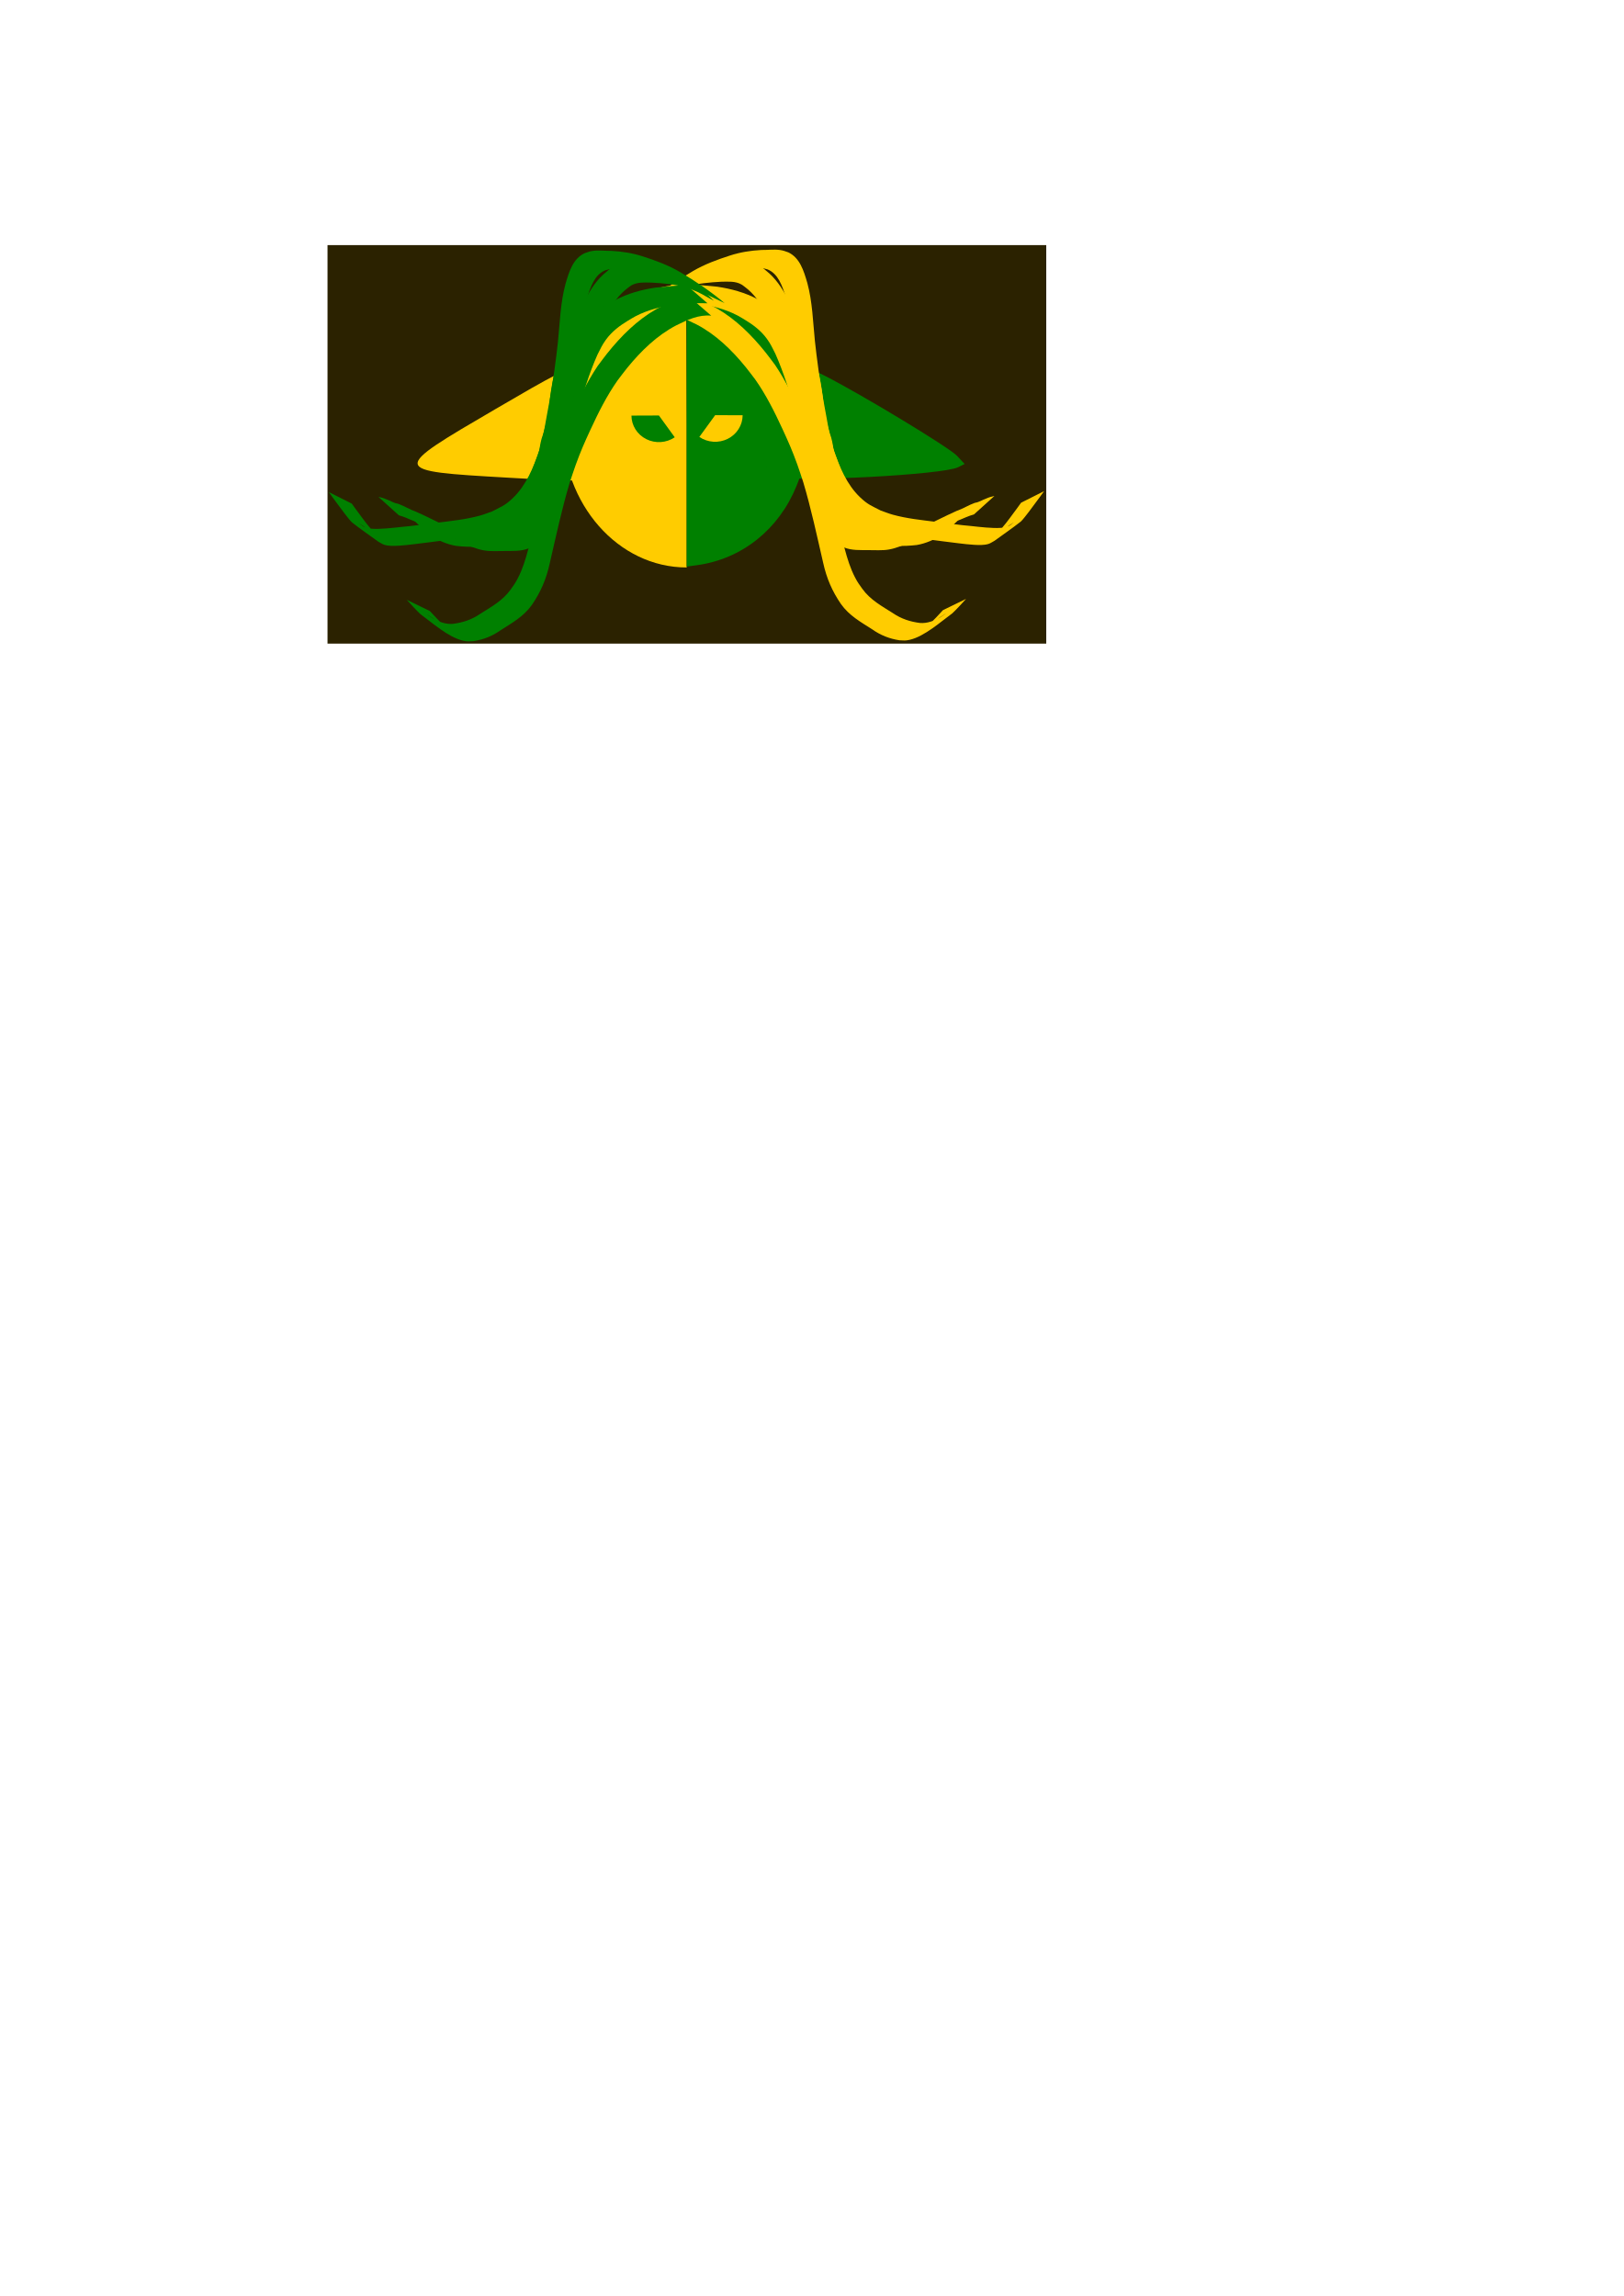
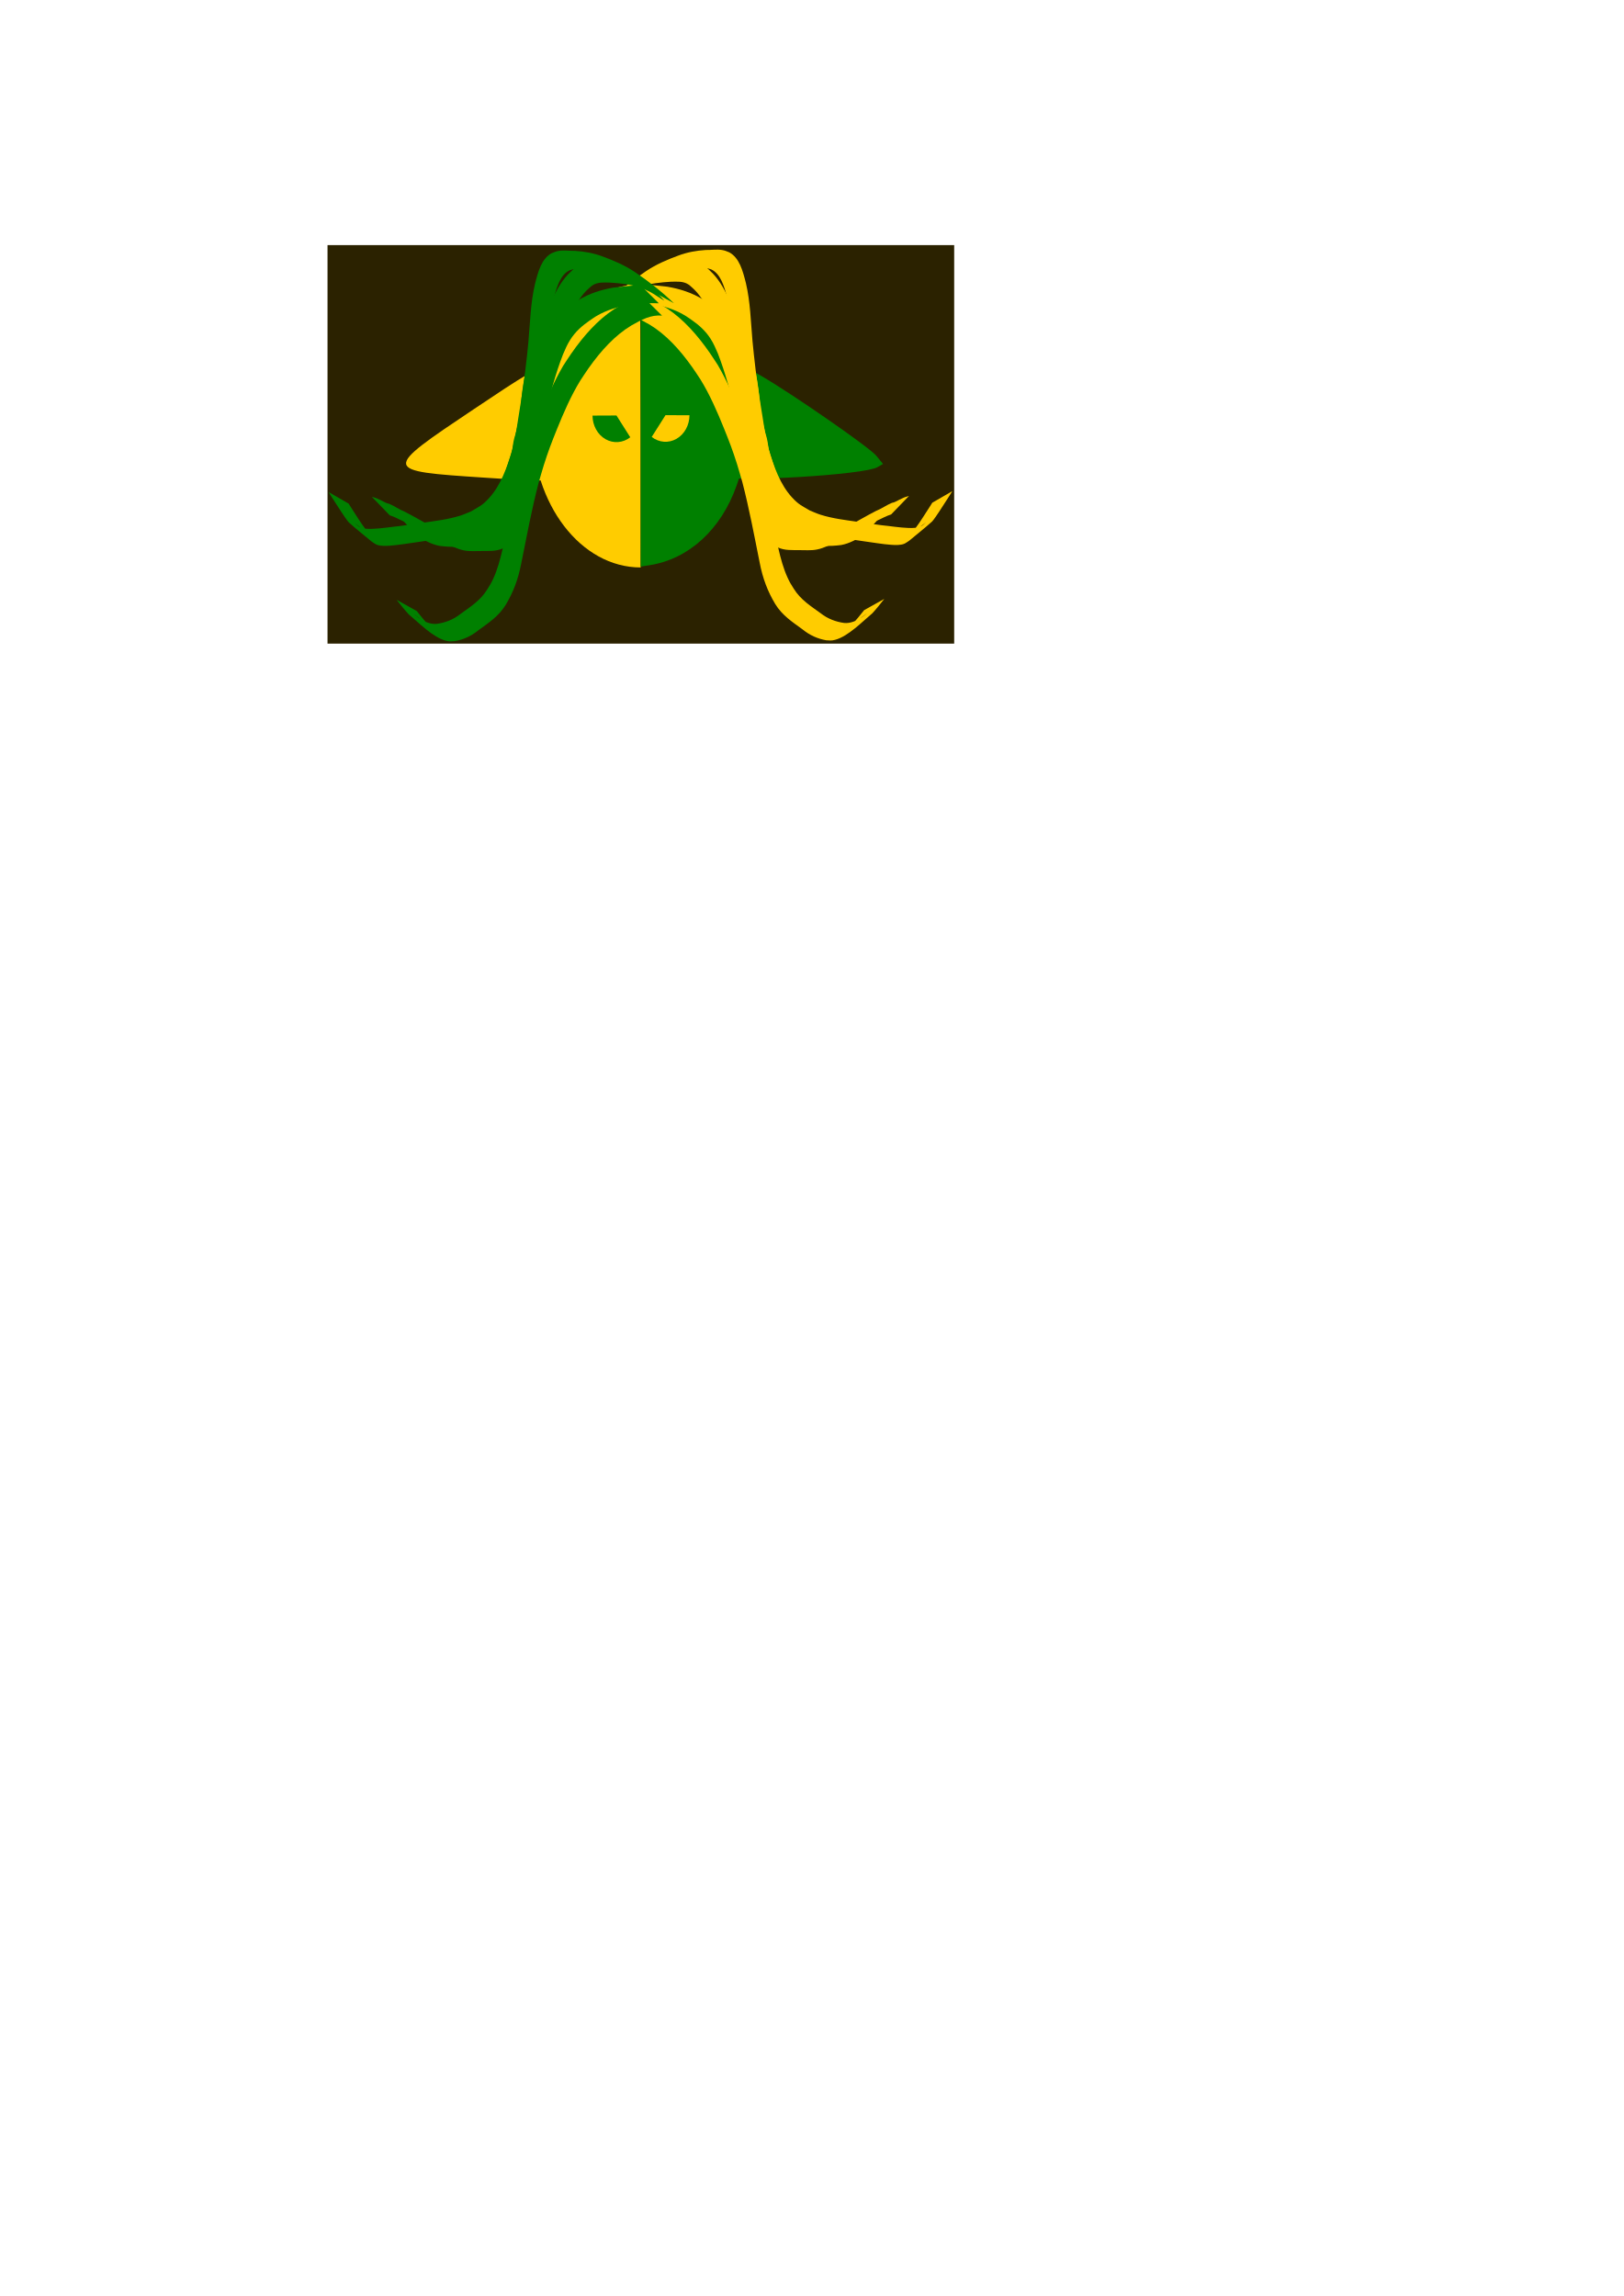
<svg xmlns="http://www.w3.org/2000/svg" width="210mm" height="297mm" viewBox="0 0 210 297" version="1.1" id="svg8">
  <defs id="defs2" />
  <g id="layer5">
-     <rect style="fill:#2b2200;stroke-width:0.188" id="rect25" width="92.957" height="51.549" x="42.359" y="31.706" ry="0" />
+     <rect style="fill:#2b2200;stroke-width:0.176" id="rect25" width="81.05" height="51.549" x="42.359" y="31.706" ry="0" />
  </g>
  <g id="layer1">
-     <path style="fill:#ffcc00;stroke-width:0.243" id="path64-2" d="M 73.404,-88.811 A 18.308,16.071 0 0 1 55.135,-72.74 18.308,16.071 0 0 1 36.789,-88.744 l 18.308,-0.067 z" transform="rotate(90)" />
+     <path style="fill:#ffcc00;stroke-width:0.227" id="path64-2" d="m 73.404,-82.861 a 18.308,14.013 0 0 1 -18.27,14.013 18.308,14.013 0 0 1 -18.346,-13.954 l 18.308,-0.058 z" transform="rotate(90)" />
  </g>
  <g id="layer2">
-     <path style="fill:#ffcc00;stroke-width:0.265" id="path112-4-0" d="m -151.876,-19.574 c 0,9.258 0,9.258 -8.018,4.629 -8.018,-4.629 -8.018,-4.629 0,-9.258 8.018,-4.629 8.018,-4.629 8.018,4.629 z" transform="matrix(1.81178,-0.445871,-0.1674725,-0.9621859,351.3297,-32.79106)" />
-     <path style="fill:#008000;stroke-width:0.245" d="m 88.811,55.096 v -18.194 h 1.088 c 0.598,0 1.867,0.237 2.82,0.527 7.084,2.154 11.885,9.22 11.899,17.514 0.005,3.093 -0.329,4.758 -1.58,7.866 -2.288,5.685 -7.104,9.523 -12.934,10.306 l -1.292,0.174 z" id="path42" />
-     <path style="fill:#008000;stroke-width:0.245" d="m 100.637,61.663 c -0.931,-0.262 -1.759,-1.165 -1.906,-2.079 -0.224,-1.395 1.014,-8.999 1.777,-10.91 0.782,-1.96 2.372,-1.986 6.096,-0.101 4.718,2.389 16.143,9.3 17.153,10.375 l 1.002,1.067 -0.829,0.418 c -1.939,0.979 -20.671,1.968 -23.293,1.23 z" id="path44" />
+     <path style="fill:#ffcc00;stroke-width:0.265" id="path112-4-0" d="m -151.876,-19.574 c 0,9.258 0,9.258 -8.018,4.629 -8.018,-4.629 -8.018,-4.629 0,-9.258 8.018,-4.629 8.018,-4.629 8.018,4.629 z" transform="matrix(1.57972,-0.445871,-0.1460219,-0.9621859,311.7555,-32.79106)" />
+     <path style="fill:#008000;stroke-width:0.229" d="m 82.861,55.096 v -18.194 h 0.949 c 0.522,0 1.628,0.237 2.459,0.527 6.177,2.154 10.362,9.22 10.375,17.514 0.004,3.093 -0.287,4.758 -1.378,7.866 -1.995,5.685 -6.194,9.523 -11.277,10.306 l -1.127,0.174 z" id="path42" />
+     <path style="fill:#008000;stroke-width:0.229" d="m 93.172,61.663 c -0.812,-0.262 -1.534,-1.165 -1.662,-2.079 -0.196,-1.395 0.884,-8.999 1.549,-10.91 0.682,-1.96 2.069,-1.986 5.315,-0.101 4.114,2.389 14.075,9.3 14.956,10.375 l 0.874,1.067 -0.723,0.418 c -1.691,0.979 -18.023,1.968 -20.309,1.23 z" id="path44" />
  </g>
  <g id="layer3">
-     <path style="fill:#ffcc00;stroke-width:0.243" id="path47" d="m 87.826,36.331 c 0.723,-0.316 1.388,-0.79 2.116,-1.093 0.336,-0.14 1.031,-0.361 1.37,-0.473 1.514,-0.383 3.061,-0.523 4.604,-0.598 0.902,-0.029 1.896,-0.074 2.711,0.474 0.164,0.11 0.31,0.253 0.464,0.38 1.213,0.954 2.039,2.218 2.813,3.654 0.895,1.661 1.735,3.371 2.465,5.144 0.729,1.781 1.358,3.622 1.742,5.552 0.255,1.285 0.366,2.596 0.513,3.902 0.196,0.978 0.432,1.954 0.731,2.896 0.23,0.597 0.336,1.236 0.433,1.878 0.264,1.252 0.442,2.529 0.626,3.801 0.125,1.23 0.458,2.32 0.934,3.411 0.468,0.815 0.96,1.703 1.686,2.229 0.146,0.106 0.307,0.183 0.46,0.275 1.43,0.558 2.953,0.563 4.443,0.611 1.737,0.003 3.479,0.116 5.205,-0.154 1.197,-0.245 2.29,-0.829 3.361,-1.479 0,0 -2.545,2.418 -2.545,2.418 v 0 c -1.081,0.618 -2.196,1.143 -3.394,1.341 -1.735,0.204 -3.479,0.113 -5.22,0.101 -1.54,-0.045 -3.121,-0.063 -4.583,-0.711 -0.164,-0.108 -0.335,-0.202 -0.492,-0.324 -0.749,-0.585 -1.263,-1.516 -1.762,-2.377 -0.502,-1.147 -0.848,-2.227 -0.975,-3.524 -0.166,-1.267 -0.338,-2.542 -0.663,-3.768 -0.101,-0.617 -0.207,-1.237 -0.405,-1.823 -0.288,-0.98 -0.527,-1.985 -0.728,-2.995 -0.136,-1.299 -0.279,-2.596 -0.475,-3.885 -0.346,-1.912 -0.922,-3.751 -1.676,-5.49 -0.753,-1.742 -1.545,-3.465 -2.451,-5.102 -0.78,-1.379 -1.588,-2.59 -2.792,-3.483 -0.146,-0.105 -0.284,-0.226 -0.437,-0.315 -0.8,-0.462 -1.743,-0.37 -2.602,-0.361 -1.528,0.08 -3.065,0.208 -4.551,0.664 -0.514,0.18 -0.856,0.286 -1.355,0.516 -0.741,0.34 -1.437,0.803 -2.173,1.159 0,0 2.602,-2.452 2.602,-2.452 z" />
-     <path style="fill:#ffcc00;stroke-width:0.243" id="path49" d="m 88.744,36.789 c 1.346,0.014 2.686,0.173 4.027,0.299 1.789,0.267 3.587,0.748 5.239,1.631 0.331,0.177 0.649,0.387 0.973,0.581 1.078,0.659 2.164,1.42 2.953,2.543 0.474,0.675 0.71,1.254 1.079,2.022 1.064,2.525 1.901,5.179 2.689,7.841 0.494,1.55 0.89,3.141 1.415,4.677 0.216,0.633 0.617,1.665 0.852,2.283 0.721,1.903 1.407,3.823 2.135,5.722 0.36,0.947 0.547,1.97 0.844,2.945 0.2,0.594 0.513,1.09 1.022,1.322 0.957,0.26 1.956,0.23 2.933,0.246 0.882,-0.024 1.771,0.081 2.645,-0.108 0.575,-0.124 0.998,-0.301 1.559,-0.506 1.544,-0.702 3.054,-1.502 4.602,-2.192 0.817,-0.278 1.567,-0.765 2.379,-1.053 0.526,-0.068 0.976,-0.386 1.478,-0.561 0.338,-0.155 0.69,-0.248 1.045,-0.325 0,0 -2.645,2.386 -2.645,2.386 v 0 c -0.348,0.099 -0.69,0.218 -1.027,0.362 -0.485,0.208 -0.962,0.427 -1.469,0.552 -0.771,0.324 -1.52,0.724 -2.305,1.007 -1.541,0.69 -3.041,1.504 -4.595,2.152 -0.659,0.224 -0.941,0.348 -1.61,0.467 -0.889,0.158 -1.785,0.067 -2.679,0.079 -1.024,-0.012 -2.092,0.059 -3.075,-0.331 -0.551,-0.353 -0.927,-0.897 -1.148,-1.599 -0.275,-0.977 -0.476,-1.985 -0.792,-2.946 -0.663,-1.934 -1.305,-3.878 -2.051,-5.769 -0.069,-0.179 -0.815,-2.105 -0.881,-2.296 -0.529,-1.537 -0.885,-3.153 -1.39,-4.701 -0.776,-2.64 -1.565,-5.294 -2.67,-7.77 -0.402,-0.786 -0.587,-1.227 -1.081,-1.91 -0.777,-1.075 -1.801,-1.836 -2.853,-2.471 -0.318,-0.186 -0.629,-0.389 -0.953,-0.558 -1.644,-0.859 -3.431,-1.295 -5.209,-1.517 -1.374,-0.113 -2.751,-0.24 -4.13,-0.175 0,0 2.694,-2.327 2.694,-2.327 z" />
-     <path style="fill:#ffcc00;stroke-width:0.243" id="path51" d="m 88.269,38.39 c 1.591,-0.024 3.055,0.757 4.473,1.525 2.4,1.378 4.465,3.411 6.291,5.698 0.417,0.522 0.811,1.069 1.217,1.604 1.348,2.015 2.434,4.24 3.473,6.491 0.831,1.8 1.264,2.74 1.955,4.616 0.282,0.767 0.53,1.552 0.794,2.328 1.051,3.391 1.851,6.877 2.77,10.318 0.343,1.285 0.738,2.561 1.338,3.712 0.365,0.7 0.5,0.85 0.939,1.475 1.049,1.464 2.564,2.26 3.963,3.154 1.088,0.748 2.268,1.119 3.506,1.273 0.927,0.076 1.827,-0.269 2.653,-0.75 0.225,-0.131 0.873,-0.585 0.651,-0.447 -0.71,0.441 -1.41,0.904 -2.115,1.356 0.628,-0.556 1.204,-1.187 1.78,-1.817 0,0 2.986,-1.454 2.986,-1.454 v 0 c -0.579,0.637 -1.156,1.278 -1.774,1.862 -1.489,1.08 -3.574,2.979 -5.512,3.428 -0.577,0.134 -0.76,0.088 -1.328,0.062 -1.274,-0.198 -2.425,-0.636 -3.536,-1.424 -1.435,-0.921 -2.969,-1.76 -4.035,-3.276 -1.122,-1.639 -1.848,-3.294 -2.3,-5.348 -0.805,-3.488 -1.554,-6.997 -2.571,-10.409 -0.26,-0.772 -0.503,-1.553 -0.78,-2.316 -0.66,-1.816 -1.124,-2.865 -1.928,-4.604 -1.031,-2.229 -2.13,-4.418 -3.511,-6.372 -0.406,-0.527 -0.799,-1.067 -1.217,-1.581 -1.831,-2.257 -3.902,-4.236 -6.33,-5.508 -1.454,-0.722 -2.942,-1.431 -4.551,-1.267 0,0 2.698,-2.331 2.698,-2.331 z" />
-     <path style="fill:#ffcc00;stroke-width:0.243" id="path53" d="m 83.817,39.112 c 1.83,-1.532 3.788,-2.864 5.794,-4.04 1.527,-0.894 3.153,-1.485 4.789,-2.014 1.326,-0.433 2.688,-0.645 4.059,-0.721 0.802,0.015 1.615,-0.113 2.415,0.001 0.447,0.064 0.664,0.161 1.09,0.309 1.469,0.713 1.975,2.31 2.455,3.976 0.657,2.428 0.722,4.98 0.976,7.49 0.059,0.579 0.134,1.156 0.201,1.735 0.327,2.749 0.795,5.466 1.307,8.173 0.126,0.666 0.224,1.34 0.369,2.001 0.15,0.682 0.342,1.35 0.514,2.026 0.767,2.339 1.751,4.651 3.431,6.257 1.037,0.99 1.48,1.106 2.694,1.738 0.523,0.179 1.039,0.392 1.569,0.538 1.816,0.501 3.693,0.689 5.542,0.922 3.41,0.43 0.248,0.048 3.508,0.436 1.329,0.112 2.658,0.316 3.992,0.355 0.565,0.016 1.343,0.022 1.892,-0.224 0.264,-0.118 0.486,-0.343 0.728,-0.514 -0.697,0.438 -1.359,0.969 -2.092,1.314 -0.228,0.108 0.371,-0.384 0.548,-0.587 0.707,-0.811 1.334,-1.728 1.989,-2.597 0.158,-0.219 0.317,-0.438 0.475,-0.657 0,0 2.973,-1.496 2.973,-1.496 v 0 c -0.161,0.223 -0.321,0.446 -0.482,0.67 -0.498,0.664 -0.986,1.34 -1.487,2.002 -0.16,0.211 -0.843,1.104 -1.031,1.253 -1.106,0.874 -2.262,1.656 -3.393,2.484 -0.261,0.137 -0.507,0.322 -0.782,0.412 -0.568,0.187 -1.323,0.154 -1.897,0.119 -1.308,-0.08 -2.61,-0.29 -3.912,-0.438 -1.788,-0.235 -3.58,-0.453 -5.365,-0.711 -1.054,-0.152 -2.672,-0.397 -3.723,-0.695 -0.542,-0.154 -1.068,-0.38 -1.602,-0.571 -1.266,-0.681 -1.686,-0.786 -2.763,-1.839 -1.707,-1.668 -2.681,-4.045 -3.463,-6.444 -0.179,-0.682 -0.384,-1.354 -0.537,-2.045 -0.147,-0.66 -0.239,-1.335 -0.363,-2.001 -0.503,-2.711 -0.969,-5.431 -1.366,-8.168 -0.075,-0.579 -0.161,-1.156 -0.225,-1.737 -0.273,-2.468 -0.316,-4.99 -1.003,-7.37 -0.479,-1.495 -0.995,-3.047 -2.373,-3.607 -1.138,-0.348 -2.267,-0.29 -3.432,-0.218 -1.343,0.103 -2.678,0.312 -3.977,0.749 -1.636,0.542 -3.255,1.171 -4.772,2.093 -1.44,0.878 -0.701,0.445 1.525,-1.114 0.176,-0.123 -0.357,0.235 -0.532,0.36 -0.308,0.22 -0.585,0.446 -0.883,0.682 -0.098,0.077 -0.196,0.154 -0.294,0.23 0,0 -3.089,1.482 -3.089,1.482 z" />
-     <path style="fill:#008000;stroke-width:0.243" id="path47-7" d="m 89.729,36.445 c -0.723,-0.316 -1.388,-0.79 -2.116,-1.093 -0.336,-0.14 -1.031,-0.361 -1.37,-0.473 -1.514,-0.383 -3.061,-0.523 -4.604,-0.598 -0.902,-0.029 -1.896,-0.074 -2.711,0.474 -0.164,0.11 -0.31,0.253 -0.464,0.38 -1.213,0.954 -2.039,2.218 -2.813,3.654 -0.895,1.661 -1.735,3.371 -2.465,5.144 -0.729,1.781 -1.358,3.622 -1.742,5.552 -0.255,1.285 -0.366,2.596 -0.513,3.902 -0.196,0.978 -0.432,1.954 -0.731,2.896 -0.23,0.597 -0.336,1.236 -0.433,1.878 -0.264,1.252 -0.442,2.529 -0.626,3.801 -0.125,1.23 -0.458,2.32 -0.934,3.411 -0.468,0.815 -0.96,1.703 -1.686,2.229 -0.146,0.106 -0.307,0.183 -0.46,0.275 -1.43,0.558 -2.953,0.563 -4.443,0.611 -1.737,0.003 -3.479,0.116 -5.205,-0.154 -1.197,-0.245 -2.29,-0.829 -3.361,-1.479 0,0 2.545,2.418 2.545,2.418 v 0 c 1.081,0.618 2.196,1.143 3.394,1.341 1.735,0.204 3.479,0.113 5.22,0.101 1.54,-0.045 3.121,-0.063 4.583,-0.711 0.164,-0.108 0.335,-0.202 0.492,-0.324 0.749,-0.585 1.263,-1.516 1.762,-2.377 0.502,-1.147 0.848,-2.227 0.975,-3.524 0.166,-1.267 0.338,-2.542 0.663,-3.768 0.101,-0.617 0.207,-1.237 0.405,-1.823 0.288,-0.98 0.527,-1.985 0.728,-2.995 0.136,-1.299 0.279,-2.596 0.475,-3.885 0.346,-1.912 0.922,-3.751 1.676,-5.49 0.753,-1.742 1.545,-3.465 2.451,-5.102 0.78,-1.379 1.588,-2.59 2.792,-3.483 0.146,-0.105 0.284,-0.226 0.437,-0.315 0.8,-0.462 1.743,-0.37 2.602,-0.361 1.528,0.08 3.065,0.208 4.551,0.664 0.514,0.18 0.856,0.286 1.355,0.516 0.741,0.34 1.437,0.803 2.173,1.159 0,0 -2.602,-2.452 -2.602,-2.452 z" />
-     <path style="fill:#008000;stroke-width:0.243" id="path49-8" d="m 88.811,36.903 c -1.346,0.014 -2.686,0.173 -4.027,0.299 -1.789,0.267 -3.587,0.748 -5.239,1.631 -0.331,0.177 -0.649,0.387 -0.973,0.581 -1.078,0.659 -2.164,1.42 -2.953,2.543 -0.474,0.675 -0.71,1.254 -1.079,2.022 -1.064,2.525 -1.901,5.179 -2.689,7.841 -0.494,1.55 -0.89,3.141 -1.415,4.677 -0.216,0.633 -0.617,1.665 -0.852,2.283 -0.721,1.903 -1.407,3.823 -2.135,5.722 -0.36,0.947 -0.547,1.97 -0.844,2.945 -0.2,0.594 -0.513,1.09 -1.022,1.322 -0.957,0.26 -1.956,0.23 -2.933,0.246 -0.882,-0.024 -1.771,0.081 -2.645,-0.108 -0.575,-0.124 -0.998,-0.301 -1.559,-0.506 -1.544,-0.702 -3.054,-1.502 -4.602,-2.192 -0.817,-0.278 -1.567,-0.765 -2.379,-1.053 -0.526,-0.068 -0.976,-0.386 -1.478,-0.561 -0.338,-0.155 -0.69,-0.248 -1.045,-0.325 0,0 2.645,2.386 2.645,2.386 v 0 c 0.348,0.099 0.69,0.218 1.027,0.362 0.485,0.208 0.962,0.427 1.469,0.552 0.771,0.324 1.52,0.724 2.305,1.007 1.541,0.69 3.041,1.504 4.595,2.152 0.659,0.224 0.941,0.348 1.61,0.467 0.889,0.158 1.785,0.067 2.679,0.079 1.024,-0.012 2.092,0.059 3.075,-0.331 0.551,-0.353 0.927,-0.897 1.148,-1.599 0.275,-0.977 0.476,-1.985 0.792,-2.946 0.663,-1.934 1.305,-3.878 2.051,-5.769 0.069,-0.179 0.815,-2.105 0.881,-2.296 0.529,-1.537 0.885,-3.153 1.39,-4.701 0.776,-2.64 1.565,-5.294 2.67,-7.77 0.402,-0.786 0.587,-1.227 1.081,-1.91 0.777,-1.075 1.801,-1.836 2.853,-2.471 0.318,-0.186 0.629,-0.389 0.953,-0.558 1.644,-0.859 3.431,-1.295 5.209,-1.517 1.374,-0.113 2.751,-0.24 4.13,-0.175 0,0 -2.694,-2.327 -2.694,-2.327 z" />
-     <path style="fill:#008000;stroke-width:0.243" id="path51-1" d="m 89.285,38.505 c -1.591,-0.024 -3.055,0.757 -4.473,1.525 -2.4,1.378 -4.465,3.411 -6.291,5.698 -0.417,0.522 -0.811,1.069 -1.217,1.604 -1.348,2.015 -2.434,4.24 -3.473,6.491 -0.831,1.8 -1.264,2.74 -1.955,4.616 -0.283,0.767 -0.53,1.552 -0.794,2.328 -1.051,3.391 -1.851,6.877 -2.77,10.318 -0.343,1.285 -0.738,2.561 -1.338,3.712 -0.365,0.7 -0.5,0.85 -0.939,1.475 -1.049,1.464 -2.564,2.26 -3.963,3.154 -1.088,0.748 -2.268,1.119 -3.506,1.273 -0.927,0.076 -1.827,-0.269 -2.653,-0.75 -0.225,-0.131 -0.873,-0.585 -0.651,-0.447 0.71,0.441 1.41,0.904 2.115,1.356 -0.628,-0.556 -1.204,-1.187 -1.78,-1.817 0,0 -2.986,-1.454 -2.986,-1.454 v 0 c 0.579,0.637 1.156,1.278 1.774,1.862 1.489,1.08 3.574,2.979 5.512,3.428 0.577,0.134 0.76,0.088 1.328,0.062 1.274,-0.198 2.425,-0.636 3.536,-1.424 1.435,-0.921 2.969,-1.76 4.035,-3.276 1.122,-1.639 1.848,-3.294 2.3,-5.348 0.806,-3.488 1.554,-6.997 2.571,-10.409 0.26,-0.772 0.503,-1.553 0.78,-2.316 0.66,-1.816 1.124,-2.865 1.928,-4.604 1.031,-2.229 2.13,-4.418 3.511,-6.372 0.406,-0.527 0.799,-1.067 1.217,-1.581 1.831,-2.257 3.902,-4.236 6.33,-5.508 1.454,-0.722 2.942,-1.431 4.551,-1.267 0,0 -2.698,-2.331 -2.698,-2.331 z" />
-     <path style="fill:#008000;stroke-width:0.243" id="path53-9" d="m 93.738,39.226 c -1.83,-1.532 -3.788,-2.864 -5.794,-4.04 -1.527,-0.894 -3.153,-1.485 -4.789,-2.014 -1.326,-0.433 -2.688,-0.645 -4.059,-0.721 -0.802,0.015 -1.615,-0.113 -2.415,0.001 -0.447,0.064 -0.664,0.161 -1.09,0.309 -1.469,0.713 -1.975,2.31 -2.455,3.976 -0.657,2.428 -0.722,4.98 -0.976,7.49 -0.059,0.579 -0.134,1.156 -0.201,1.735 -0.327,2.749 -0.795,5.466 -1.307,8.173 -0.126,0.666 -0.224,1.34 -0.369,2.001 -0.15,0.682 -0.342,1.35 -0.514,2.026 -0.767,2.339 -1.751,4.651 -3.431,6.257 -1.037,0.99 -1.48,1.106 -2.694,1.738 -0.523,0.179 -1.039,0.392 -1.569,0.538 -1.816,0.501 -3.693,0.689 -5.542,0.922 -3.41,0.43 -0.248,0.048 -3.508,0.436 -1.329,0.112 -2.658,0.316 -3.992,0.355 -0.565,0.016 -1.343,0.022 -1.892,-0.224 -0.264,-0.118 -0.486,-0.343 -0.728,-0.514 0.697,0.438 1.359,0.969 2.092,1.314 0.228,0.108 -0.371,-0.384 -0.548,-0.587 -0.707,-0.811 -1.334,-1.728 -1.989,-2.597 -0.158,-0.219 -0.317,-0.438 -0.475,-0.657 0,0 -2.973,-1.496 -2.973,-1.496 v 0 c 0.161,0.223 0.321,0.446 0.482,0.67 0.498,0.664 0.986,1.34 1.487,2.002 0.16,0.211 0.843,1.104 1.031,1.253 1.106,0.874 2.262,1.656 3.393,2.484 0.261,0.137 0.507,0.322 0.782,0.412 0.568,0.187 1.323,0.154 1.897,0.119 1.308,-0.08 2.61,-0.29 3.912,-0.438 1.788,-0.235 3.58,-0.453 5.365,-0.711 1.054,-0.152 2.672,-0.397 3.723,-0.695 0.542,-0.154 1.068,-0.38 1.602,-0.571 1.266,-0.681 1.686,-0.786 2.763,-1.839 1.707,-1.668 2.681,-4.045 3.463,-6.444 0.179,-0.682 0.384,-1.354 0.537,-2.045 0.147,-0.66 0.239,-1.335 0.363,-2.001 0.503,-2.711 0.969,-5.431 1.366,-8.168 0.075,-0.579 0.161,-1.156 0.225,-1.737 0.273,-2.468 0.316,-4.99 1.003,-7.37 0.479,-1.495 0.995,-3.047 2.373,-3.607 1.138,-0.348 2.267,-0.29 3.432,-0.218 1.343,0.103 2.678,0.312 3.977,0.749 1.636,0.542 3.255,1.171 4.772,2.093 1.44,0.878 0.701,0.445 -1.525,-1.114 -0.176,-0.123 0.357,0.235 0.532,0.36 0.308,0.22 0.585,0.446 0.883,0.682 0.098,0.077 0.196,0.154 0.294,0.23 0,0 3.089,1.482 3.089,1.482 z" />
+     <path style="fill:#ffcc00;stroke-width:0.227" id="path47" d="m 82.002,36.331 c 0.631,-0.316 1.21,-0.79 1.845,-1.093 0.293,-0.14 0.899,-0.361 1.195,-0.473 1.32,-0.383 2.669,-0.523 4.015,-0.598 0.787,-0.029 1.653,-0.074 2.363,0.474 0.143,0.11 0.27,0.253 0.405,0.38 1.058,0.954 1.778,2.218 2.453,3.654 0.78,1.661 1.512,3.371 2.149,5.144 0.636,1.781 1.184,3.622 1.519,5.552 0.222,1.285 0.319,2.596 0.447,3.902 0.171,0.978 0.376,1.954 0.637,2.896 0.201,0.597 0.293,1.236 0.378,1.878 0.231,1.252 0.385,2.529 0.546,3.801 0.109,1.23 0.399,2.32 0.814,3.411 0.408,0.815 0.837,1.703 1.47,2.229 0.128,0.106 0.267,0.183 0.401,0.275 1.247,0.558 2.575,0.563 3.874,0.611 1.514,0.003 3.034,0.116 4.538,-0.154 1.044,-0.245 1.996,-0.829 2.931,-1.479 0,0 -2.219,2.418 -2.219,2.418 v 0 c -0.943,0.618 -1.915,1.143 -2.959,1.341 -1.513,0.204 -3.034,0.113 -4.552,0.101 -1.343,-0.045 -2.721,-0.063 -3.996,-0.711 -0.143,-0.108 -0.292,-0.202 -0.429,-0.324 -0.653,-0.585 -1.101,-1.516 -1.536,-2.377 -0.437,-1.147 -0.739,-2.227 -0.85,-3.524 -0.145,-1.267 -0.295,-2.542 -0.578,-3.768 -0.088,-0.617 -0.18,-1.237 -0.353,-1.823 -0.252,-0.98 -0.46,-1.985 -0.634,-2.995 -0.119,-1.299 -0.243,-2.596 -0.414,-3.885 -0.302,-1.912 -0.804,-3.751 -1.461,-5.49 -0.656,-1.742 -1.347,-3.465 -2.137,-5.102 -0.68,-1.379 -1.385,-2.59 -2.434,-3.483 -0.127,-0.105 -0.247,-0.226 -0.381,-0.315 -0.697,-0.462 -1.52,-0.37 -2.269,-0.361 -1.332,0.08 -2.672,0.208 -3.968,0.664 -0.448,0.18 -0.747,0.286 -1.182,0.516 -0.646,0.34 -1.253,0.803 -1.894,1.159 0,0 2.269,-2.452 2.269,-2.452 z" />
+     <path style="fill:#ffcc00;stroke-width:0.227" id="path49" d="m 82.803,36.789 c 1.173,0.014 2.342,0.173 3.511,0.299 1.56,0.267 3.128,0.748 4.568,1.631 0.289,0.177 0.566,0.387 0.849,0.581 0.94,0.659 1.887,1.42 2.575,2.543 0.413,0.675 0.619,1.254 0.94,2.022 0.927,2.525 1.657,5.179 2.345,7.841 0.431,1.55 0.776,3.141 1.233,4.677 0.189,0.633 0.538,1.665 0.743,2.283 0.629,1.903 1.227,3.823 1.862,5.722 0.314,0.947 0.477,1.97 0.735,2.945 0.175,0.594 0.447,1.09 0.891,1.322 0.835,0.26 1.705,0.23 2.557,0.246 0.769,-0.024 1.544,0.081 2.306,-0.108 0.502,-0.124 0.87,-0.301 1.359,-0.506 1.346,-0.702 2.662,-1.502 4.012,-2.192 0.712,-0.278 1.366,-0.765 2.074,-1.053 0.459,-0.068 0.851,-0.386 1.289,-0.561 0.295,-0.155 0.602,-0.248 0.911,-0.325 0,0 -2.306,2.386 -2.306,2.386 v 0 c -0.303,0.099 -0.602,0.218 -0.896,0.362 -0.423,0.208 -0.839,0.427 -1.281,0.552 -0.673,0.324 -1.326,0.724 -2.01,1.007 -1.344,0.69 -2.651,1.504 -4.007,2.152 -0.575,0.224 -0.82,0.348 -1.404,0.467 -0.775,0.158 -1.556,0.067 -2.336,0.079 -0.893,-0.012 -1.824,0.059 -2.681,-0.331 -0.481,-0.353 -0.809,-0.897 -1.001,-1.599 -0.24,-0.977 -0.415,-1.985 -0.69,-2.946 -0.578,-1.934 -1.138,-3.878 -1.788,-5.769 -0.06,-0.179 -0.711,-2.105 -0.768,-2.296 -0.461,-1.537 -0.771,-3.153 -1.212,-4.701 -0.676,-2.64 -1.364,-5.294 -2.328,-7.77 -0.35,-0.786 -0.511,-1.227 -0.942,-1.91 -0.678,-1.075 -1.57,-1.836 -2.488,-2.471 -0.277,-0.186 -0.548,-0.389 -0.831,-0.558 -1.433,-0.859 -2.992,-1.295 -4.541,-1.517 -1.198,-0.113 -2.399,-0.24 -3.601,-0.175 0,0 2.349,-2.327 2.349,-2.327 z" />
+     <path style="fill:#ffcc00;stroke-width:0.227" id="path51" d="m 82.389,38.39 c 1.387,-0.024 2.663,0.757 3.9,1.525 2.093,1.378 3.893,3.411 5.486,5.698 0.364,0.522 0.707,1.069 1.061,1.604 1.175,2.015 2.123,4.24 3.028,6.491 0.724,1.8 1.102,2.74 1.704,4.616 0.246,0.767 0.462,1.552 0.693,2.328 0.916,3.391 1.614,6.877 2.415,10.318 0.299,1.285 0.643,2.561 1.167,3.712 0.318,0.7 0.436,0.85 0.819,1.475 0.915,1.464 2.235,2.26 3.456,3.154 0.949,0.748 1.978,1.119 3.057,1.273 0.809,0.076 1.593,-0.269 2.314,-0.75 0.196,-0.131 0.761,-0.585 0.568,-0.447 -0.619,0.441 -1.229,0.904 -1.844,1.356 0.548,-0.556 1.05,-1.187 1.552,-1.817 0,0 2.604,-1.454 2.604,-1.454 v 0 c -0.505,0.637 -1.008,1.278 -1.547,1.862 -1.299,1.08 -3.116,2.979 -4.806,3.428 -0.503,0.134 -0.663,0.088 -1.158,0.062 -1.111,-0.198 -2.114,-0.636 -3.083,-1.424 -1.251,-0.921 -2.589,-1.76 -3.518,-3.276 -0.978,-1.639 -1.611,-3.294 -2.005,-5.348 -0.702,-3.488 -1.355,-6.997 -2.242,-10.409 -0.227,-0.772 -0.439,-1.553 -0.68,-2.316 -0.575,-1.816 -0.98,-2.865 -1.681,-4.604 -0.899,-2.229 -1.857,-4.418 -3.061,-6.372 -0.354,-0.527 -0.697,-1.067 -1.061,-1.581 -1.597,-2.257 -3.402,-4.236 -5.519,-5.508 -1.268,-0.722 -2.565,-1.431 -3.968,-1.267 0,0 2.352,-2.331 2.352,-2.331 z" />
+     <path style="fill:#ffcc00;stroke-width:0.227" id="path53" d="m 78.507,39.112 c 1.596,-1.532 3.302,-2.864 5.052,-4.04 1.331,-0.894 2.749,-1.485 4.176,-2.014 1.156,-0.433 2.344,-0.645 3.539,-0.721 0.699,0.015 1.408,-0.113 2.106,0.001 0.39,0.064 0.579,0.161 0.951,0.309 1.281,0.713 1.722,2.31 2.141,3.976 0.573,2.428 0.629,4.98 0.851,7.49 0.051,0.579 0.117,1.156 0.176,1.735 0.285,2.749 0.694,5.466 1.14,8.173 0.11,0.666 0.195,1.34 0.322,2.001 0.13,0.682 0.299,1.35 0.448,2.026 0.669,2.339 1.526,4.651 2.992,6.257 0.904,0.99 1.291,1.106 2.349,1.738 0.456,0.179 0.906,0.392 1.368,0.538 1.583,0.501 3.22,0.689 4.832,0.922 2.973,0.43 0.216,0.048 3.059,0.436 1.159,0.112 2.318,0.316 3.48,0.355 0.492,0.016 1.171,0.022 1.65,-0.224 0.231,-0.118 0.423,-0.343 0.635,-0.514 -0.608,0.438 -1.185,0.969 -1.824,1.314 -0.199,0.108 0.323,-0.384 0.478,-0.587 0.616,-0.811 1.163,-1.728 1.734,-2.597 0.138,-0.219 0.276,-0.438 0.414,-0.657 0,0 2.592,-1.496 2.592,-1.496 v 0 c -0.14,0.223 -0.28,0.446 -0.42,0.67 -0.435,0.664 -0.859,1.34 -1.296,2.002 -0.139,0.211 -0.735,1.104 -0.899,1.253 -0.965,0.874 -1.973,1.656 -2.959,2.484 -0.227,0.137 -0.442,0.322 -0.682,0.412 -0.496,0.187 -1.154,0.154 -1.654,0.119 -1.14,-0.08 -2.275,-0.29 -3.411,-0.438 -1.559,-0.235 -3.121,-0.453 -4.678,-0.711 -0.919,-0.152 -2.33,-0.397 -3.246,-0.695 -0.473,-0.154 -0.931,-0.38 -1.397,-0.571 -1.104,-0.681 -1.47,-0.786 -2.409,-1.839 -1.488,-1.668 -2.338,-4.045 -3.02,-6.444 -0.156,-0.682 -0.335,-1.354 -0.469,-2.045 -0.128,-0.66 -0.208,-1.335 -0.316,-2.001 -0.438,-2.711 -0.845,-5.431 -1.191,-8.168 -0.065,-0.579 -0.14,-1.156 -0.196,-1.737 -0.238,-2.468 -0.276,-4.99 -0.874,-7.37 -0.418,-1.495 -0.868,-3.047 -2.069,-3.607 -0.992,-0.348 -1.976,-0.29 -2.993,-0.218 -1.171,0.103 -2.335,0.312 -3.467,0.749 -1.426,0.542 -2.838,1.171 -4.161,2.093 -1.255,0.878 -0.611,0.445 1.33,-1.114 0.153,-0.123 -0.311,0.235 -0.464,0.36 -0.269,0.22 -0.51,0.446 -0.77,0.682 -0.085,0.077 -0.171,0.154 -0.256,0.23 0,0 -2.693,1.482 -2.693,1.482 z" />
+     <path style="fill:#008000;stroke-width:0.227" id="path47-7" d="m 83.661,36.445 c -0.631,-0.316 -1.21,-0.79 -1.845,-1.093 -0.293,-0.14 -0.899,-0.361 -1.195,-0.473 -1.32,-0.383 -2.669,-0.523 -4.015,-0.598 -0.787,-0.029 -1.653,-0.074 -2.363,0.474 -0.143,0.11 -0.27,0.253 -0.405,0.38 -1.058,0.954 -1.778,2.218 -2.453,3.654 -0.78,1.661 -1.512,3.371 -2.149,5.144 -0.636,1.781 -1.184,3.622 -1.519,5.552 -0.222,1.285 -0.319,2.596 -0.447,3.902 -0.171,0.978 -0.376,1.954 -0.637,2.896 -0.201,0.597 -0.293,1.236 -0.378,1.878 -0.231,1.252 -0.385,2.529 -0.546,3.801 -0.109,1.23 -0.399,2.32 -0.814,3.411 -0.408,0.815 -0.837,1.703 -1.47,2.229 -0.128,0.106 -0.267,0.183 -0.401,0.275 -1.247,0.558 -2.575,0.563 -3.874,0.611 -1.514,0.003 -3.034,0.116 -4.538,-0.154 -1.044,-0.245 -1.996,-0.829 -2.931,-1.479 0,0 2.219,2.418 2.219,2.418 v 0 c 0.943,0.618 1.915,1.143 2.959,1.341 1.513,0.204 3.033,0.113 4.552,0.101 1.343,-0.045 2.721,-0.063 3.996,-0.711 0.143,-0.108 0.292,-0.202 0.429,-0.324 0.653,-0.585 1.101,-1.516 1.536,-2.377 0.437,-1.147 0.739,-2.227 0.85,-3.524 0.145,-1.267 0.295,-2.542 0.578,-3.768 0.088,-0.617 0.18,-1.237 0.353,-1.823 0.252,-0.98 0.46,-1.985 0.634,-2.995 0.119,-1.299 0.243,-2.596 0.414,-3.885 0.302,-1.912 0.804,-3.751 1.461,-5.49 0.656,-1.742 1.347,-3.465 2.137,-5.102 0.68,-1.379 1.385,-2.59 2.434,-3.483 0.127,-0.105 0.247,-0.226 0.381,-0.315 0.697,-0.462 1.52,-0.37 2.269,-0.361 1.332,0.08 2.672,0.208 3.968,0.664 0.448,0.18 0.747,0.286 1.182,0.516 0.646,0.34 1.253,0.803 1.894,1.159 0,0 -2.269,-2.452 -2.269,-2.452 z" />
+     <path style="fill:#008000;stroke-width:0.227" id="path49-8" d="m 82.861,36.903 c -1.173,0.014 -2.342,0.173 -3.511,0.299 -1.56,0.267 -3.128,0.748 -4.568,1.631 -0.289,0.177 -0.566,0.387 -0.849,0.581 -0.94,0.659 -1.887,1.42 -2.575,2.543 -0.413,0.675 -0.619,1.254 -0.94,2.022 -0.927,2.525 -1.657,5.179 -2.345,7.841 -0.431,1.55 -0.776,3.141 -1.233,4.677 -0.189,0.633 -0.538,1.665 -0.743,2.283 -0.629,1.903 -1.227,3.823 -1.862,5.722 -0.314,0.947 -0.477,1.97 -0.735,2.945 -0.175,0.594 -0.447,1.09 -0.891,1.322 -0.835,0.26 -1.705,0.23 -2.557,0.246 -0.769,-0.024 -1.544,0.081 -2.306,-0.108 C 57.243,68.783 56.875,68.605 56.386,68.4 55.04,67.698 53.724,66.898 52.374,66.208 51.662,65.931 51.008,65.443 50.3,65.156 49.841,65.088 49.448,64.769 49.011,64.595 48.716,64.44 48.409,64.347 48.099,64.27 c 0,0 2.306,2.386 2.306,2.386 v 0 c 0.303,0.099 0.602,0.218 0.896,0.362 0.423,0.208 0.839,0.427 1.281,0.552 0.673,0.324 1.326,0.724 2.01,1.007 1.344,0.69 2.651,1.504 4.007,2.152 0.575,0.224 0.82,0.348 1.404,0.467 0.775,0.158 1.556,0.067 2.336,0.079 0.893,-0.012 1.824,0.059 2.681,-0.331 0.481,-0.353 0.809,-0.897 1.001,-1.599 0.24,-0.977 0.415,-1.985 0.69,-2.946 0.578,-1.934 1.138,-3.878 1.788,-5.769 0.06,-0.179 0.711,-2.105 0.768,-2.296 0.461,-1.537 0.771,-3.153 1.212,-4.701 0.676,-2.64 1.364,-5.294 2.328,-7.77 0.35,-0.786 0.511,-1.227 0.942,-1.91 0.678,-1.075 1.57,-1.836 2.488,-2.471 0.277,-0.186 0.548,-0.389 0.831,-0.558 1.433,-0.859 2.992,-1.295 4.541,-1.517 1.198,-0.113 2.399,-0.24 3.601,-0.175 0,0 -2.349,-2.327 -2.349,-2.327 z" />
+     <path style="fill:#008000;stroke-width:0.227" id="path51-1" d="m 83.275,38.505 c -1.387,-0.024 -2.663,0.757 -3.9,1.525 -2.093,1.378 -3.893,3.411 -5.486,5.698 -0.364,0.522 -0.707,1.069 -1.061,1.604 -1.175,2.015 -2.123,4.24 -3.028,6.491 -0.724,1.8 -1.102,2.74 -1.704,4.616 -0.246,0.767 -0.462,1.552 -0.693,2.328 -0.916,3.391 -1.614,6.877 -2.415,10.318 -0.299,1.285 -0.643,2.561 -1.167,3.712 -0.318,0.7 -0.436,0.85 -0.819,1.475 -0.915,1.464 -2.235,2.26 -3.456,3.154 -0.949,0.748 -1.978,1.119 -3.057,1.273 -0.809,0.076 -1.593,-0.269 -2.314,-0.75 -0.196,-0.131 -0.761,-0.585 -0.568,-0.447 0.619,0.441 1.229,0.904 1.844,1.356 -0.548,-0.556 -1.05,-1.187 -1.552,-1.817 0,0 -2.604,-1.454 -2.604,-1.454 v 0 c 0.505,0.637 1.008,1.278 1.547,1.862 1.299,1.08 3.116,2.979 4.806,3.428 0.503,0.134 0.663,0.088 1.158,0.062 1.111,-0.198 2.114,-0.636 3.083,-1.424 1.251,-0.921 2.589,-1.76 3.518,-3.276 0.978,-1.639 1.611,-3.294 2.005,-5.348 0.702,-3.488 1.355,-6.997 2.242,-10.409 0.227,-0.772 0.439,-1.553 0.68,-2.316 0.575,-1.816 0.98,-2.865 1.681,-4.604 0.899,-2.229 1.857,-4.418 3.061,-6.372 0.354,-0.527 0.697,-1.067 1.061,-1.581 1.597,-2.257 3.402,-4.236 5.519,-5.508 1.268,-0.722 2.565,-1.431 3.968,-1.267 0,0 -2.352,-2.331 -2.352,-2.331 z" />
+     <path style="fill:#008000;stroke-width:0.227" id="path53-9" d="M 87.157,39.226 C 85.561,37.694 83.855,36.361 82.105,35.186 80.774,34.293 79.356,33.702 77.929,33.172 c -1.156,-0.433 -2.344,-0.645 -3.539,-0.721 -0.699,0.015 -1.408,-0.113 -2.106,0.001 -0.39,0.064 -0.579,0.161 -0.951,0.309 -1.281,0.713 -1.722,2.31 -2.141,3.976 -0.573,2.428 -0.629,4.98 -0.851,7.49 -0.051,0.579 -0.117,1.156 -0.176,1.735 -0.285,2.749 -0.694,5.466 -1.14,8.173 -0.11,0.666 -0.195,1.34 -0.322,2.001 -0.13,0.682 -0.299,1.35 -0.448,2.026 -0.669,2.339 -1.526,4.651 -2.992,6.257 -0.904,0.99 -1.291,1.106 -2.349,1.738 -0.456,0.179 -0.906,0.392 -1.368,0.538 -1.583,0.501 -3.22,0.689 -4.832,0.922 -2.973,0.43 -0.216,0.048 -3.059,0.436 -1.159,0.112 -2.318,0.316 -3.48,0.355 -0.492,0.016 -1.171,0.022 -1.65,-0.224 -0.231,-0.118 -0.423,-0.343 -0.635,-0.514 0.608,0.438 1.185,0.969 1.824,1.314 0.199,0.108 -0.323,-0.384 -0.478,-0.587 -0.616,-0.811 -1.163,-1.728 -1.734,-2.597 -0.138,-0.219 -0.276,-0.438 -0.414,-0.657 0,0 -2.592,-1.496 -2.592,-1.496 v 0 c 0.14,0.223 0.28,0.446 0.42,0.67 0.435,0.664 0.859,1.34 1.296,2.002 0.139,0.211 0.735,1.104 0.899,1.253 0.965,0.874 1.973,1.656 2.959,2.484 0.227,0.137 0.442,0.322 0.682,0.412 0.496,0.187 1.154,0.154 1.654,0.119 1.14,-0.08 2.275,-0.29 3.411,-0.438 1.559,-0.235 3.121,-0.453 4.678,-0.711 0.919,-0.152 2.33,-0.397 3.246,-0.695 0.473,-0.154 0.931,-0.38 1.397,-0.571 1.104,-0.681 1.47,-0.786 2.409,-1.839 1.488,-1.668 2.338,-4.045 3.02,-6.444 0.156,-0.682 0.335,-1.354 0.469,-2.045 0.128,-0.66 0.208,-1.335 0.316,-2.001 0.438,-2.711 0.845,-5.431 1.191,-8.168 0.065,-0.579 0.14,-1.156 0.196,-1.737 0.238,-2.468 0.276,-4.99 0.874,-7.37 0.418,-1.495 0.868,-3.047 2.069,-3.607 0.992,-0.348 1.976,-0.29 2.993,-0.218 1.171,0.103 2.335,0.312 3.467,0.749 1.426,0.542 2.838,1.171 4.161,2.093 1.255,0.878 0.611,0.445 -1.33,-1.114 -0.153,-0.123 0.311,0.235 0.464,0.36 0.269,0.22 0.51,0.446 0.77,0.682 0.085,0.077 0.171,0.154 0.256,0.23 0,0 2.693,1.482 2.693,1.482 z" />
  </g>
  <g id="layer4">
-     <path style="fill:#008000;stroke-width:0.333" id="path80" d="m 87.267,56.564 a 3.555,3.445 0 0 1 -3.677,0.242 3.555,3.445 0 0 1 -1.923,-3.046 l 3.555,-0.014 z" />
-     <path style="fill:#ffcc00;stroke-width:0.333" id="path80-5" d="m -90.449,56.521 a 3.555,3.445 0 0 1 -3.677,0.242 3.555,3.445 0 0 1 -1.923,-3.046 l 3.555,-0.014 z" transform="scale(-1,1)" />
+     <path style="fill:#008000;stroke-width:0.311" id="path80" d="m 81.515,56.564 a 3.1,3.445 0 0 1 -3.206,0.242 3.1,3.445 0 0 1 -1.677,-3.046 l 3.1,-0.014 z" />
+     <path style="fill:#ffcc00;stroke-width:0.311" id="path80-5" d="m -84.289,56.521 a 3.1,3.445 0 0 1 -3.206,0.242 3.1,3.445 0 0 1 -1.677,-3.046 l 3.1,-0.014 z" transform="scale(-1,1)" />
  </g>
</svg>
